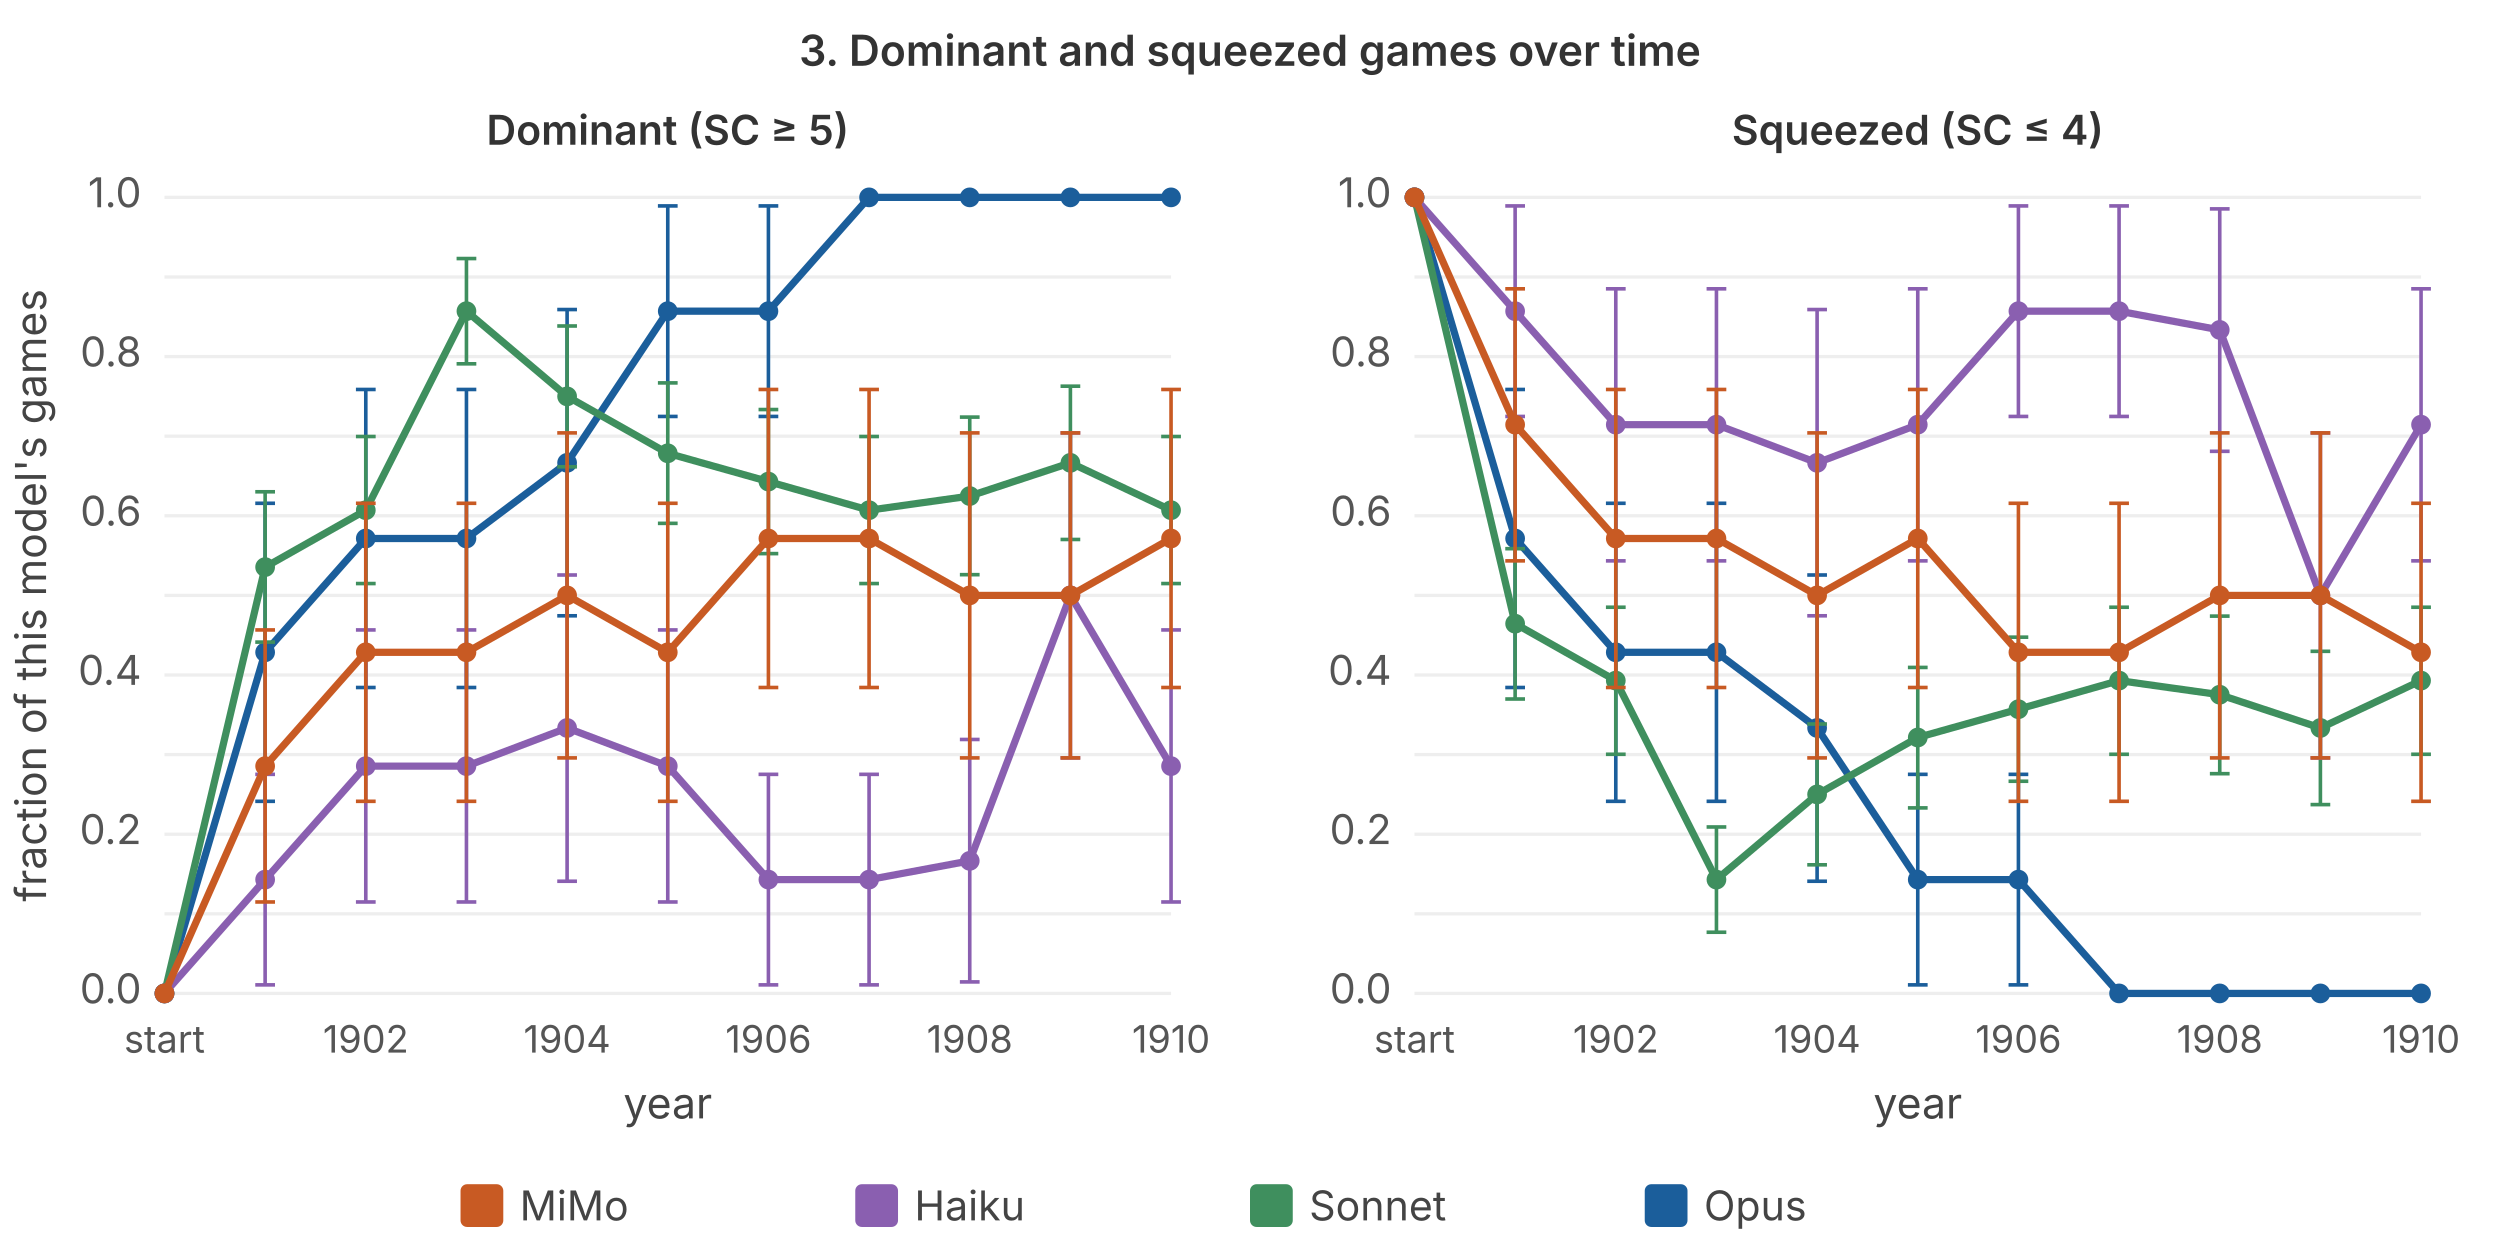
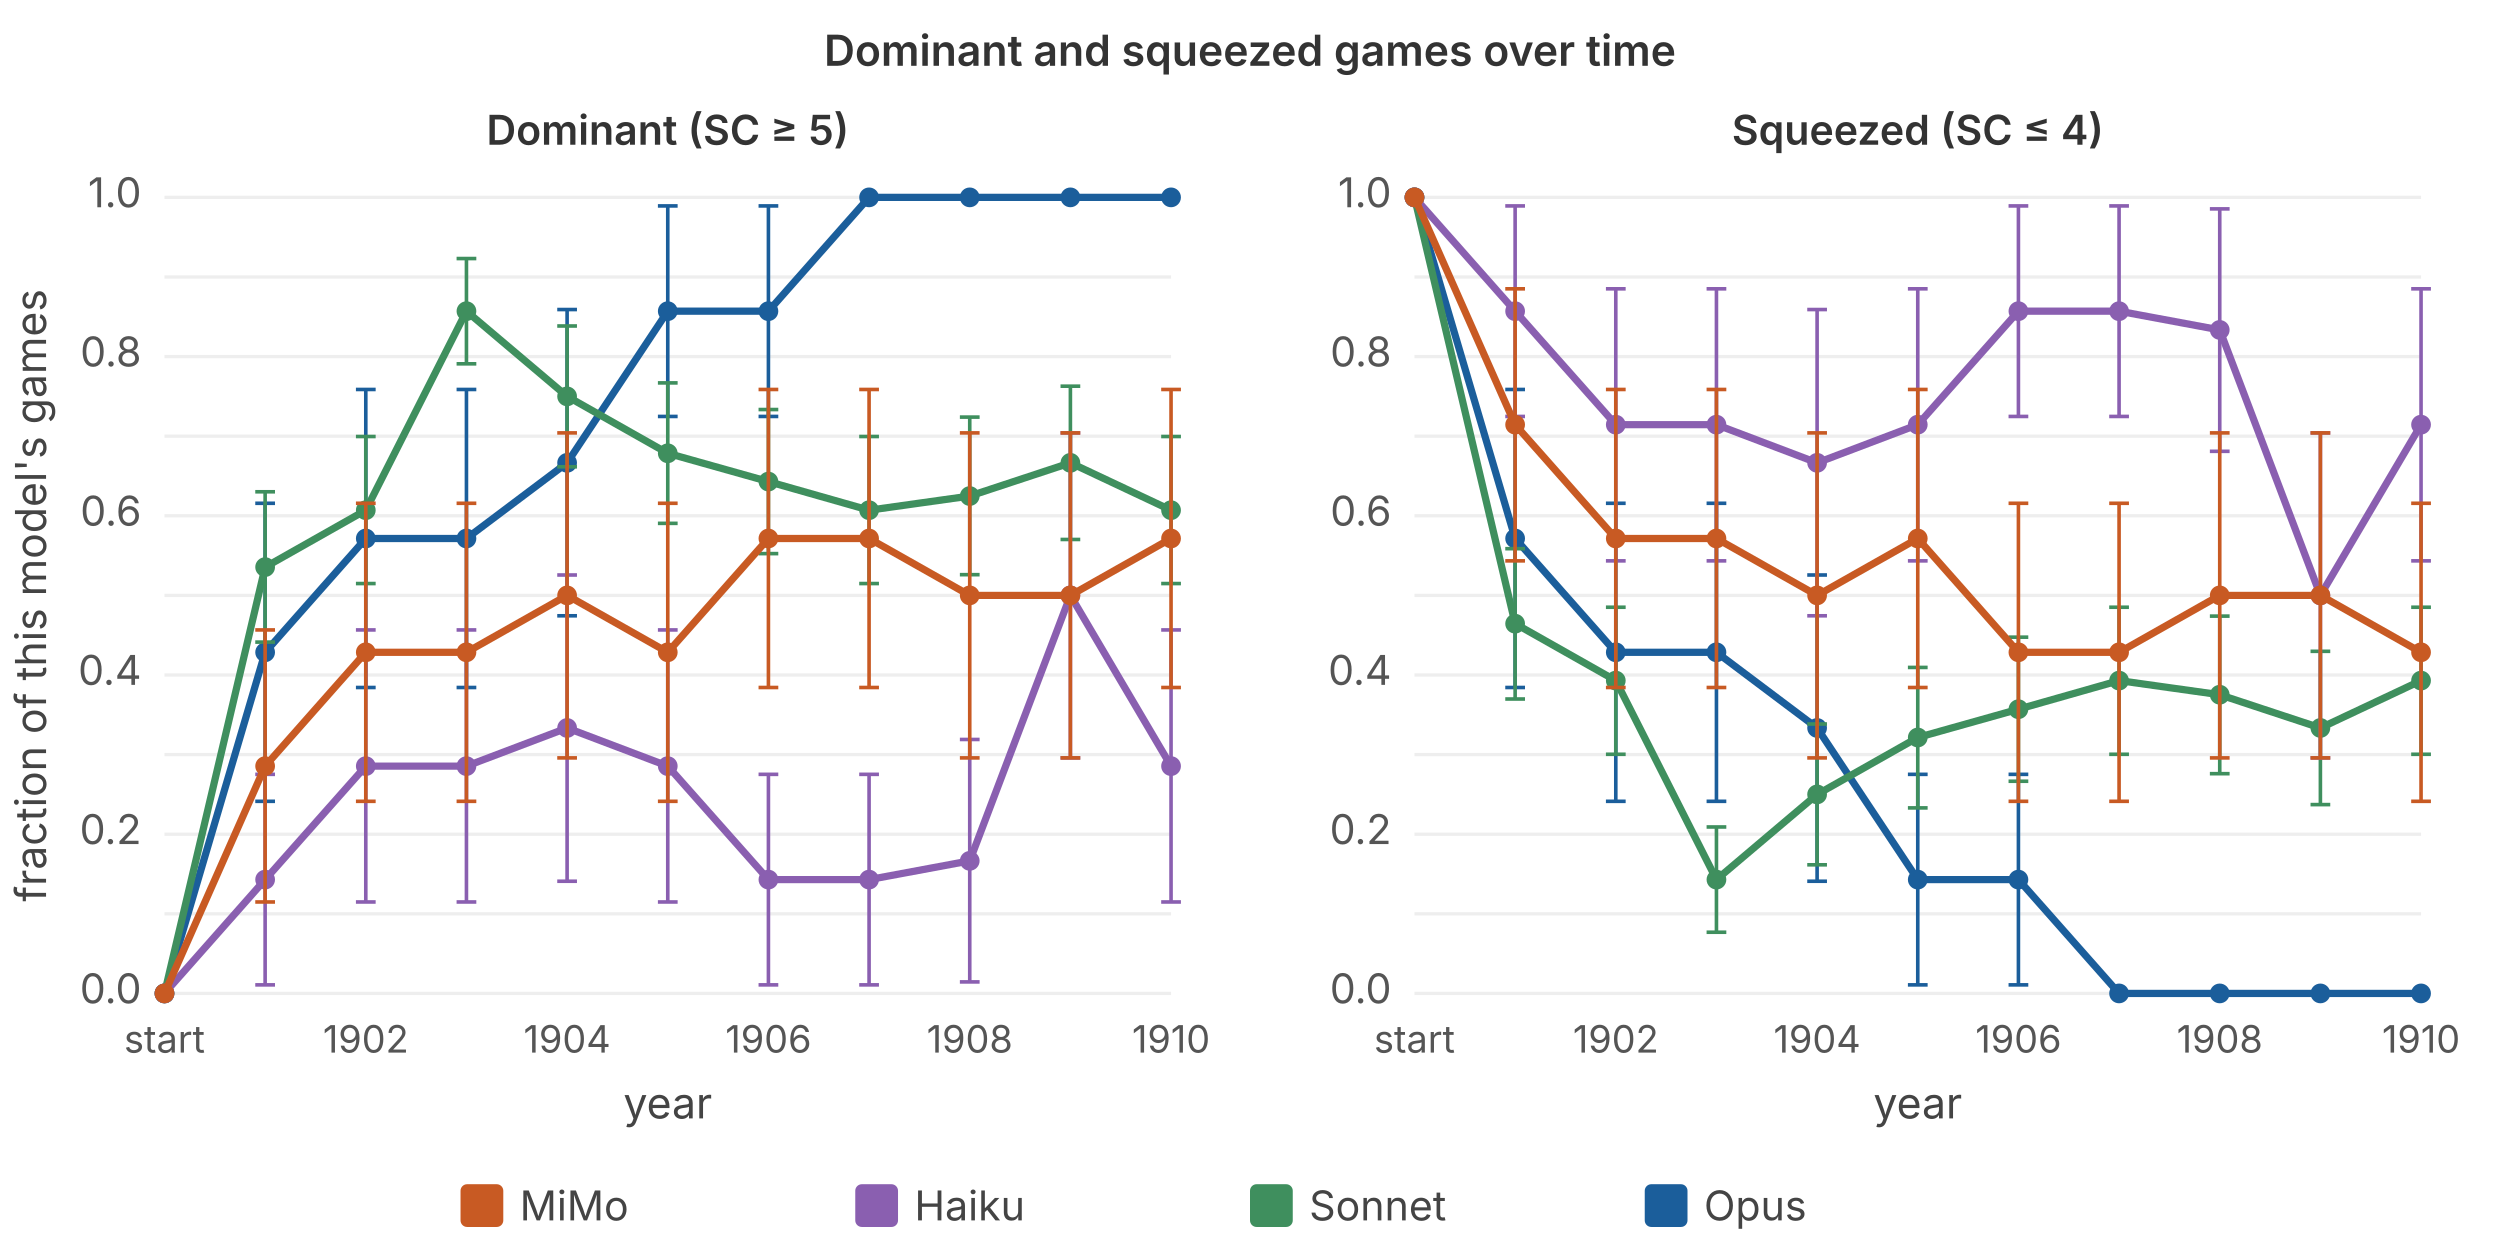
<svg xmlns="http://www.w3.org/2000/svg" viewBox="0 0 760 380" font-family="-apple-system, system-ui, sans-serif" width="760" height="380">
-   <text x="380" y="20" text-anchor="middle" font-size="13" font-weight="600" fill="#333">3. Dominant and squeezed games over time</text>
+   <text x="380" y="20" text-anchor="middle" font-size="13" font-weight="600" fill="#333">Dominant and squeezed games over time</text>
  <text x="14" y="181" font-size="13" fill="#444" transform="rotate(-90 14 181)" text-anchor="middle">fraction of this model's games</text>
  <text x="203" y="44" text-anchor="middle" font-size="12.5" font-weight="600" fill="#333">Dominant (SC ≥ 5)</text>
  <line x1="50.0" y1="302.0" x2="356.0" y2="302.0" stroke="#eee" stroke-width="1" />
  <text x="43.0" y="305.0" text-anchor="end" font-size="12.5" fill="#555">0.0</text>
  <line x1="50.0" y1="277.8" x2="356.0" y2="277.8" stroke="#eee" stroke-width="1" />
  <line x1="50.0" y1="253.6" x2="356.0" y2="253.6" stroke="#eee" stroke-width="1" />
  <text x="43.0" y="256.6" text-anchor="end" font-size="12.5" fill="#555">0.2</text>
  <line x1="50.0" y1="229.4" x2="356.0" y2="229.4" stroke="#eee" stroke-width="1" />
  <line x1="50.0" y1="205.2" x2="356.0" y2="205.2" stroke="#eee" stroke-width="1" />
  <text x="43.0" y="208.2" text-anchor="end" font-size="12.5" fill="#555">0.4</text>
  <line x1="50.0" y1="181.0" x2="356.0" y2="181.0" stroke="#eee" stroke-width="1" />
  <line x1="50.0" y1="156.8" x2="356.0" y2="156.8" stroke="#eee" stroke-width="1" />
  <text x="43.0" y="159.8" text-anchor="end" font-size="12.5" fill="#555">0.6</text>
  <line x1="50.0" y1="132.6" x2="356.0" y2="132.6" stroke="#eee" stroke-width="1" />
  <line x1="50.0" y1="108.4" x2="356.0" y2="108.4" stroke="#eee" stroke-width="1" />
  <text x="43.0" y="111.4" text-anchor="end" font-size="12.5" fill="#555">0.8</text>
  <line x1="50.0" y1="84.2" x2="356.0" y2="84.2" stroke="#eee" stroke-width="1" />
  <line x1="50.0" y1="60.0" x2="356.0" y2="60.0" stroke="#eee" stroke-width="1" />
  <text x="43.0" y="63.0" text-anchor="end" font-size="12.5" fill="#555">1.0</text>
  <text x="50.0" y="320" text-anchor="middle" font-size="11.5" fill="#555">start</text>
  <text x="111.2" y="320" text-anchor="middle" font-size="11.5" fill="#555">1902</text>
  <text x="172.4" y="320" text-anchor="middle" font-size="11.5" fill="#555">1904</text>
  <text x="233.6" y="320" text-anchor="middle" font-size="11.5" fill="#555">1906</text>
  <text x="294.8" y="320" text-anchor="middle" font-size="11.5" fill="#555">1908</text>
  <text x="356.0" y="320" text-anchor="middle" font-size="11.5" fill="#555">1910</text>
  <text x="203" y="340" text-anchor="middle" font-size="13" fill="#444">year</text>
  <path d="M 50.0 302.0 L 80.6 198.3 L 111.2 163.7 L 141.8 163.7 L 172.4 140.7 L 203.0 94.6 L 233.6 94.6 L 264.2 60.0 L 294.8 60.0 L 325.4 60.0 L 356.0 60.0" fill="none" stroke="#1b5e9b" stroke-width="2.2" />
  <circle cx="50.0" cy="302.0" r="3" fill="#1b5e9b" />
  <line x1="80.6" y1="153.0" x2="80.6" y2="243.6" stroke="#1b5e9b" stroke-width="1.1" />
  <line x1="77.6" y1="153.0" x2="83.6" y2="153.0" stroke="#1b5e9b" stroke-width="1.1" />
  <line x1="77.6" y1="243.6" x2="83.6" y2="243.6" stroke="#1b5e9b" stroke-width="1.1" />
  <circle cx="80.6" cy="198.3" r="3" fill="#1b5e9b" />
  <line x1="111.2" y1="118.4" x2="111.2" y2="209.0" stroke="#1b5e9b" stroke-width="1.1" />
  <line x1="108.2" y1="118.4" x2="114.2" y2="118.4" stroke="#1b5e9b" stroke-width="1.1" />
  <line x1="108.2" y1="209.0" x2="114.2" y2="209.0" stroke="#1b5e9b" stroke-width="1.1" />
  <circle cx="111.2" cy="163.7" r="3" fill="#1b5e9b" />
  <line x1="141.8" y1="118.4" x2="141.8" y2="209.0" stroke="#1b5e9b" stroke-width="1.1" />
  <line x1="138.8" y1="118.4" x2="144.8" y2="118.4" stroke="#1b5e9b" stroke-width="1.1" />
  <line x1="138.8" y1="209.0" x2="144.8" y2="209.0" stroke="#1b5e9b" stroke-width="1.1" />
  <circle cx="141.8" cy="163.7" r="3" fill="#1b5e9b" />
  <line x1="172.4" y1="94.1" x2="172.4" y2="187.2" stroke="#1b5e9b" stroke-width="1.1" />
  <line x1="169.4" y1="94.1" x2="175.4" y2="94.1" stroke="#1b5e9b" stroke-width="1.1" />
  <line x1="169.4" y1="187.2" x2="175.4" y2="187.2" stroke="#1b5e9b" stroke-width="1.1" />
  <circle cx="172.4" cy="140.7" r="3" fill="#1b5e9b" />
  <line x1="203.0" y1="62.6" x2="203.0" y2="126.6" stroke="#1b5e9b" stroke-width="1.1" />
  <line x1="200.0" y1="62.6" x2="206.0" y2="62.6" stroke="#1b5e9b" stroke-width="1.1" />
  <line x1="200.0" y1="126.6" x2="206.0" y2="126.6" stroke="#1b5e9b" stroke-width="1.1" />
  <circle cx="203.0" cy="94.6" r="3" fill="#1b5e9b" />
  <line x1="233.6" y1="62.6" x2="233.6" y2="126.6" stroke="#1b5e9b" stroke-width="1.1" />
  <line x1="230.6" y1="62.6" x2="236.6" y2="62.6" stroke="#1b5e9b" stroke-width="1.1" />
  <line x1="230.6" y1="126.6" x2="236.6" y2="126.6" stroke="#1b5e9b" stroke-width="1.1" />
  <circle cx="233.6" cy="94.6" r="3" fill="#1b5e9b" />
  <circle cx="264.2" cy="60.0" r="3" fill="#1b5e9b" />
  <circle cx="294.8" cy="60.0" r="3" fill="#1b5e9b" />
  <circle cx="325.4" cy="60.0" r="3" fill="#1b5e9b" />
  <circle cx="356.0" cy="60.0" r="3" fill="#1b5e9b" />
  <path d="M 50.0 302.0 L 80.6 172.4 L 111.2 155.1 L 141.8 94.6 L 172.4 120.5 L 203.0 137.8 L 233.6 146.4 L 264.2 155.1 L 294.8 150.8 L 325.4 140.7 L 356.0 155.1" fill="none" stroke="#3f8f5e" stroke-width="2.2" />
  <circle cx="50.0" cy="302.0" r="3" fill="#3f8f5e" />
  <line x1="80.6" y1="149.5" x2="80.6" y2="195.2" stroke="#3f8f5e" stroke-width="1.1" />
  <line x1="77.6" y1="149.5" x2="83.6" y2="149.5" stroke="#3f8f5e" stroke-width="1.1" />
  <line x1="77.6" y1="195.2" x2="83.6" y2="195.2" stroke="#3f8f5e" stroke-width="1.1" />
  <circle cx="80.6" cy="172.4" r="3" fill="#3f8f5e" />
  <line x1="111.2" y1="132.7" x2="111.2" y2="177.4" stroke="#3f8f5e" stroke-width="1.1" />
  <line x1="108.2" y1="132.7" x2="114.2" y2="132.7" stroke="#3f8f5e" stroke-width="1.1" />
  <line x1="108.2" y1="177.4" x2="114.2" y2="177.4" stroke="#3f8f5e" stroke-width="1.1" />
  <circle cx="111.2" cy="155.1" r="3" fill="#3f8f5e" />
  <line x1="141.8" y1="78.6" x2="141.8" y2="110.6" stroke="#3f8f5e" stroke-width="1.1" />
  <line x1="138.8" y1="78.6" x2="144.8" y2="78.6" stroke="#3f8f5e" stroke-width="1.1" />
  <line x1="138.8" y1="110.6" x2="144.8" y2="110.6" stroke="#3f8f5e" stroke-width="1.1" />
  <circle cx="141.8" cy="94.6" r="3" fill="#3f8f5e" />
  <line x1="172.4" y1="99.1" x2="172.4" y2="141.9" stroke="#3f8f5e" stroke-width="1.1" />
  <line x1="169.4" y1="99.1" x2="175.4" y2="99.1" stroke="#3f8f5e" stroke-width="1.1" />
  <line x1="169.4" y1="141.9" x2="175.4" y2="141.9" stroke="#3f8f5e" stroke-width="1.1" />
  <circle cx="172.4" cy="120.5" r="3" fill="#3f8f5e" />
  <line x1="203.0" y1="116.4" x2="203.0" y2="159.1" stroke="#3f8f5e" stroke-width="1.1" />
  <line x1="200.0" y1="116.4" x2="206.0" y2="116.4" stroke="#3f8f5e" stroke-width="1.1" />
  <line x1="200.0" y1="159.1" x2="206.0" y2="159.1" stroke="#3f8f5e" stroke-width="1.1" />
  <circle cx="203.0" cy="137.8" r="3" fill="#3f8f5e" />
  <line x1="233.6" y1="124.5" x2="233.6" y2="168.3" stroke="#3f8f5e" stroke-width="1.1" />
  <line x1="230.6" y1="124.5" x2="236.6" y2="124.5" stroke="#3f8f5e" stroke-width="1.1" />
  <line x1="230.6" y1="168.3" x2="236.6" y2="168.3" stroke="#3f8f5e" stroke-width="1.1" />
  <circle cx="233.6" cy="146.4" r="3" fill="#3f8f5e" />
  <line x1="264.2" y1="132.7" x2="264.2" y2="177.4" stroke="#3f8f5e" stroke-width="1.1" />
  <line x1="261.2" y1="132.7" x2="267.2" y2="132.7" stroke="#3f8f5e" stroke-width="1.1" />
  <line x1="261.2" y1="177.4" x2="267.2" y2="177.4" stroke="#3f8f5e" stroke-width="1.1" />
  <circle cx="264.2" cy="155.1" r="3" fill="#3f8f5e" />
  <line x1="294.8" y1="126.8" x2="294.8" y2="174.7" stroke="#3f8f5e" stroke-width="1.1" />
  <line x1="291.8" y1="126.8" x2="297.8" y2="126.8" stroke="#3f8f5e" stroke-width="1.1" />
  <line x1="291.8" y1="174.7" x2="297.8" y2="174.7" stroke="#3f8f5e" stroke-width="1.1" />
  <circle cx="294.8" cy="150.8" r="3" fill="#3f8f5e" />
  <line x1="325.4" y1="117.4" x2="325.4" y2="164.0" stroke="#3f8f5e" stroke-width="1.1" />
  <line x1="322.4" y1="117.4" x2="328.4" y2="117.4" stroke="#3f8f5e" stroke-width="1.1" />
  <line x1="322.4" y1="164.0" x2="328.4" y2="164.0" stroke="#3f8f5e" stroke-width="1.1" />
  <circle cx="325.4" cy="140.7" r="3" fill="#3f8f5e" />
  <line x1="356.0" y1="132.7" x2="356.0" y2="177.4" stroke="#3f8f5e" stroke-width="1.1" />
  <line x1="353.0" y1="132.7" x2="359.0" y2="132.7" stroke="#3f8f5e" stroke-width="1.1" />
  <line x1="353.0" y1="177.4" x2="359.0" y2="177.4" stroke="#3f8f5e" stroke-width="1.1" />
  <circle cx="356.0" cy="155.1" r="3" fill="#3f8f5e" />
  <path d="M 50.0 302.0 L 80.6 267.4 L 111.2 232.9 L 141.8 232.9 L 172.4 221.3 L 203.0 232.9 L 233.6 267.4 L 264.2 267.4 L 294.8 261.7 L 325.4 181.0 L 356.0 232.9" fill="none" stroke="#8a5fb0" stroke-width="2.2" />
  <circle cx="50.0" cy="302.0" r="3" fill="#8a5fb0" />
  <line x1="80.6" y1="235.4" x2="80.6" y2="299.4" stroke="#8a5fb0" stroke-width="1.1" />
  <line x1="77.6" y1="235.4" x2="83.6" y2="235.4" stroke="#8a5fb0" stroke-width="1.1" />
  <line x1="77.6" y1="299.4" x2="83.6" y2="299.4" stroke="#8a5fb0" stroke-width="1.1" />
  <circle cx="80.6" cy="267.4" r="3" fill="#8a5fb0" />
  <line x1="111.2" y1="191.5" x2="111.2" y2="274.2" stroke="#8a5fb0" stroke-width="1.1" />
  <line x1="108.2" y1="191.5" x2="114.2" y2="191.5" stroke="#8a5fb0" stroke-width="1.1" />
  <line x1="108.2" y1="274.2" x2="114.2" y2="274.2" stroke="#8a5fb0" stroke-width="1.1" />
  <circle cx="111.2" cy="232.9" r="3" fill="#8a5fb0" />
  <line x1="141.8" y1="191.5" x2="141.8" y2="274.2" stroke="#8a5fb0" stroke-width="1.1" />
  <line x1="138.8" y1="191.5" x2="144.8" y2="191.5" stroke="#8a5fb0" stroke-width="1.1" />
  <line x1="138.8" y1="274.2" x2="144.8" y2="274.2" stroke="#8a5fb0" stroke-width="1.1" />
  <circle cx="141.8" cy="232.9" r="3" fill="#8a5fb0" />
  <line x1="172.4" y1="174.8" x2="172.4" y2="267.9" stroke="#8a5fb0" stroke-width="1.1" />
  <line x1="169.4" y1="174.8" x2="175.4" y2="174.8" stroke="#8a5fb0" stroke-width="1.1" />
  <line x1="169.4" y1="267.9" x2="175.4" y2="267.9" stroke="#8a5fb0" stroke-width="1.1" />
  <circle cx="172.4" cy="221.3" r="3" fill="#8a5fb0" />
  <line x1="203.0" y1="191.5" x2="203.0" y2="274.2" stroke="#8a5fb0" stroke-width="1.1" />
  <line x1="200.0" y1="191.5" x2="206.0" y2="191.5" stroke="#8a5fb0" stroke-width="1.1" />
  <line x1="200.0" y1="274.2" x2="206.0" y2="274.2" stroke="#8a5fb0" stroke-width="1.1" />
  <circle cx="203.0" cy="232.9" r="3" fill="#8a5fb0" />
  <line x1="233.6" y1="235.4" x2="233.6" y2="299.4" stroke="#8a5fb0" stroke-width="1.1" />
  <line x1="230.6" y1="235.4" x2="236.6" y2="235.4" stroke="#8a5fb0" stroke-width="1.1" />
  <line x1="230.6" y1="299.4" x2="236.6" y2="299.4" stroke="#8a5fb0" stroke-width="1.1" />
  <circle cx="233.6" cy="267.4" r="3" fill="#8a5fb0" />
  <line x1="264.2" y1="235.4" x2="264.2" y2="299.4" stroke="#8a5fb0" stroke-width="1.1" />
  <line x1="261.2" y1="235.4" x2="267.2" y2="235.4" stroke="#8a5fb0" stroke-width="1.1" />
  <line x1="261.2" y1="299.4" x2="267.2" y2="299.4" stroke="#8a5fb0" stroke-width="1.1" />
  <circle cx="264.2" cy="267.4" r="3" fill="#8a5fb0" />
  <line x1="294.8" y1="224.8" x2="294.8" y2="298.5" stroke="#8a5fb0" stroke-width="1.1" />
  <line x1="291.8" y1="224.8" x2="297.8" y2="224.8" stroke="#8a5fb0" stroke-width="1.1" />
  <line x1="291.8" y1="298.5" x2="297.8" y2="298.5" stroke="#8a5fb0" stroke-width="1.1" />
  <circle cx="294.8" cy="261.7" r="3" fill="#8a5fb0" />
  <line x1="325.4" y1="131.6" x2="325.4" y2="230.4" stroke="#8a5fb0" stroke-width="1.1" />
  <line x1="322.4" y1="131.6" x2="328.4" y2="131.6" stroke="#8a5fb0" stroke-width="1.1" />
  <line x1="322.4" y1="230.4" x2="328.4" y2="230.4" stroke="#8a5fb0" stroke-width="1.1" />
  <circle cx="325.4" cy="181.0" r="3" fill="#8a5fb0" />
  <line x1="356.0" y1="191.5" x2="356.0" y2="274.2" stroke="#8a5fb0" stroke-width="1.1" />
  <line x1="353.0" y1="191.5" x2="359.0" y2="191.5" stroke="#8a5fb0" stroke-width="1.1" />
  <line x1="353.0" y1="274.2" x2="359.0" y2="274.2" stroke="#8a5fb0" stroke-width="1.1" />
  <circle cx="356.0" cy="232.9" r="3" fill="#8a5fb0" />
  <path d="M 50.0 302.0 L 80.6 232.9 L 111.2 198.3 L 141.8 198.3 L 172.4 181.0 L 203.0 198.3 L 233.6 163.7 L 264.2 163.7 L 294.8 181.0 L 325.4 181.0 L 356.0 163.7" fill="none" stroke="#c85a23" stroke-width="2.2" />
  <circle cx="50.0" cy="302.0" r="3" fill="#c85a23" />
  <line x1="80.6" y1="191.5" x2="80.6" y2="274.2" stroke="#c85a23" stroke-width="1.1" />
  <line x1="77.6" y1="191.5" x2="83.6" y2="191.5" stroke="#c85a23" stroke-width="1.1" />
  <line x1="77.6" y1="274.2" x2="83.6" y2="274.2" stroke="#c85a23" stroke-width="1.1" />
  <circle cx="80.6" cy="232.9" r="3" fill="#c85a23" />
  <line x1="111.2" y1="153.0" x2="111.2" y2="243.6" stroke="#c85a23" stroke-width="1.1" />
  <line x1="108.2" y1="153.0" x2="114.2" y2="153.0" stroke="#c85a23" stroke-width="1.1" />
  <line x1="108.2" y1="243.6" x2="114.2" y2="243.6" stroke="#c85a23" stroke-width="1.1" />
  <circle cx="111.2" cy="198.3" r="3" fill="#c85a23" />
  <line x1="141.8" y1="153.0" x2="141.8" y2="243.6" stroke="#c85a23" stroke-width="1.1" />
  <line x1="138.8" y1="153.0" x2="144.8" y2="153.0" stroke="#c85a23" stroke-width="1.1" />
  <line x1="138.8" y1="243.6" x2="144.8" y2="243.6" stroke="#c85a23" stroke-width="1.1" />
  <circle cx="141.8" cy="198.3" r="3" fill="#c85a23" />
  <line x1="172.4" y1="131.6" x2="172.4" y2="230.4" stroke="#c85a23" stroke-width="1.1" />
  <line x1="169.4" y1="131.6" x2="175.4" y2="131.6" stroke="#c85a23" stroke-width="1.1" />
  <line x1="169.4" y1="230.4" x2="175.4" y2="230.4" stroke="#c85a23" stroke-width="1.1" />
  <circle cx="172.4" cy="181.0" r="3" fill="#c85a23" />
  <line x1="203.0" y1="153.0" x2="203.0" y2="243.6" stroke="#c85a23" stroke-width="1.1" />
  <line x1="200.0" y1="153.0" x2="206.0" y2="153.0" stroke="#c85a23" stroke-width="1.1" />
  <line x1="200.0" y1="243.6" x2="206.0" y2="243.6" stroke="#c85a23" stroke-width="1.1" />
  <circle cx="203.0" cy="198.3" r="3" fill="#c85a23" />
  <line x1="233.6" y1="118.4" x2="233.6" y2="209.0" stroke="#c85a23" stroke-width="1.1" />
  <line x1="230.6" y1="118.4" x2="236.6" y2="118.4" stroke="#c85a23" stroke-width="1.1" />
  <line x1="230.6" y1="209.0" x2="236.6" y2="209.0" stroke="#c85a23" stroke-width="1.1" />
  <circle cx="233.6" cy="163.7" r="3" fill="#c85a23" />
  <line x1="264.2" y1="118.4" x2="264.2" y2="209.0" stroke="#c85a23" stroke-width="1.1" />
  <line x1="261.2" y1="118.4" x2="267.2" y2="118.4" stroke="#c85a23" stroke-width="1.1" />
  <line x1="261.2" y1="209.0" x2="267.2" y2="209.0" stroke="#c85a23" stroke-width="1.1" />
  <circle cx="264.2" cy="163.7" r="3" fill="#c85a23" />
  <line x1="294.8" y1="131.6" x2="294.8" y2="230.4" stroke="#c85a23" stroke-width="1.1" />
  <line x1="291.8" y1="131.6" x2="297.8" y2="131.6" stroke="#c85a23" stroke-width="1.1" />
  <line x1="291.8" y1="230.4" x2="297.8" y2="230.4" stroke="#c85a23" stroke-width="1.1" />
  <circle cx="294.8" cy="181.0" r="3" fill="#c85a23" />
  <line x1="325.4" y1="131.6" x2="325.4" y2="230.4" stroke="#c85a23" stroke-width="1.1" />
  <line x1="322.4" y1="131.6" x2="328.4" y2="131.6" stroke="#c85a23" stroke-width="1.1" />
  <line x1="322.4" y1="230.4" x2="328.4" y2="230.4" stroke="#c85a23" stroke-width="1.1" />
  <circle cx="325.4" cy="181.0" r="3" fill="#c85a23" />
  <line x1="356.0" y1="118.4" x2="356.0" y2="209.0" stroke="#c85a23" stroke-width="1.1" />
  <line x1="353.0" y1="118.4" x2="359.0" y2="118.4" stroke="#c85a23" stroke-width="1.1" />
  <line x1="353.0" y1="209.0" x2="359.0" y2="209.0" stroke="#c85a23" stroke-width="1.1" />
  <circle cx="356.0" cy="163.7" r="3" fill="#c85a23" />
  <text x="583" y="44" text-anchor="middle" font-size="12.5" font-weight="600" fill="#333">Squeezed (SC ≤ 4)</text>
  <line x1="430.0" y1="302.0" x2="736.0" y2="302.0" stroke="#eee" stroke-width="1" />
  <text x="423.0" y="305.0" text-anchor="end" font-size="12.5" fill="#555">0.0</text>
  <line x1="430.0" y1="277.8" x2="736.0" y2="277.8" stroke="#eee" stroke-width="1" />
  <line x1="430.0" y1="253.6" x2="736.0" y2="253.6" stroke="#eee" stroke-width="1" />
  <text x="423.0" y="256.6" text-anchor="end" font-size="12.5" fill="#555">0.2</text>
  <line x1="430.0" y1="229.4" x2="736.0" y2="229.4" stroke="#eee" stroke-width="1" />
  <line x1="430.0" y1="205.2" x2="736.0" y2="205.2" stroke="#eee" stroke-width="1" />
  <text x="423.0" y="208.2" text-anchor="end" font-size="12.5" fill="#555">0.4</text>
  <line x1="430.0" y1="181.0" x2="736.0" y2="181.0" stroke="#eee" stroke-width="1" />
  <line x1="430.0" y1="156.8" x2="736.0" y2="156.8" stroke="#eee" stroke-width="1" />
  <text x="423.0" y="159.8" text-anchor="end" font-size="12.5" fill="#555">0.6</text>
  <line x1="430.0" y1="132.6" x2="736.0" y2="132.6" stroke="#eee" stroke-width="1" />
  <line x1="430.0" y1="108.4" x2="736.0" y2="108.4" stroke="#eee" stroke-width="1" />
  <text x="423.0" y="111.4" text-anchor="end" font-size="12.5" fill="#555">0.8</text>
  <line x1="430.0" y1="84.2" x2="736.0" y2="84.2" stroke="#eee" stroke-width="1" />
  <line x1="430.0" y1="60.0" x2="736.0" y2="60.0" stroke="#eee" stroke-width="1" />
  <text x="423.0" y="63.0" text-anchor="end" font-size="12.5" fill="#555">1.0</text>
  <text x="430.0" y="320" text-anchor="middle" font-size="11.5" fill="#555">start</text>
  <text x="491.2" y="320" text-anchor="middle" font-size="11.5" fill="#555">1902</text>
  <text x="552.4" y="320" text-anchor="middle" font-size="11.5" fill="#555">1904</text>
  <text x="613.6" y="320" text-anchor="middle" font-size="11.5" fill="#555">1906</text>
  <text x="674.8" y="320" text-anchor="middle" font-size="11.5" fill="#555">1908</text>
  <text x="736.0" y="320" text-anchor="middle" font-size="11.5" fill="#555">1910</text>
  <text x="583" y="340" text-anchor="middle" font-size="13" fill="#444">year</text>
  <path d="M 430.0 60.0 L 460.6 163.7 L 491.2 198.3 L 521.8 198.3 L 552.4 221.3 L 583.0 267.4 L 613.6 267.4 L 644.2 302.0 L 674.8 302.0 L 705.4 302.0 L 736.0 302.0" fill="none" stroke="#1b5e9b" stroke-width="2.2" />
  <circle cx="430.0" cy="60.0" r="3" fill="#1b5e9b" />
  <line x1="460.6" y1="118.4" x2="460.6" y2="209.0" stroke="#1b5e9b" stroke-width="1.1" />
  <line x1="457.6" y1="118.4" x2="463.6" y2="118.4" stroke="#1b5e9b" stroke-width="1.1" />
  <line x1="457.6" y1="209.0" x2="463.6" y2="209.0" stroke="#1b5e9b" stroke-width="1.1" />
  <circle cx="460.6" cy="163.7" r="3" fill="#1b5e9b" />
  <line x1="491.2" y1="153.0" x2="491.2" y2="243.6" stroke="#1b5e9b" stroke-width="1.1" />
  <line x1="488.2" y1="153.0" x2="494.2" y2="153.0" stroke="#1b5e9b" stroke-width="1.1" />
  <line x1="488.2" y1="243.6" x2="494.2" y2="243.6" stroke="#1b5e9b" stroke-width="1.1" />
  <circle cx="491.2" cy="198.3" r="3" fill="#1b5e9b" />
  <line x1="521.8" y1="153.0" x2="521.8" y2="243.6" stroke="#1b5e9b" stroke-width="1.1" />
  <line x1="518.8" y1="153.0" x2="524.8" y2="153.0" stroke="#1b5e9b" stroke-width="1.1" />
  <line x1="518.8" y1="243.6" x2="524.8" y2="243.6" stroke="#1b5e9b" stroke-width="1.1" />
  <circle cx="521.8" cy="198.3" r="3" fill="#1b5e9b" />
  <line x1="552.4" y1="174.8" x2="552.4" y2="267.9" stroke="#1b5e9b" stroke-width="1.1" />
  <line x1="549.4" y1="174.8" x2="555.4" y2="174.8" stroke="#1b5e9b" stroke-width="1.1" />
  <line x1="549.4" y1="267.9" x2="555.4" y2="267.9" stroke="#1b5e9b" stroke-width="1.1" />
  <circle cx="552.4" cy="221.3" r="3" fill="#1b5e9b" />
  <line x1="583.0" y1="235.4" x2="583.0" y2="299.4" stroke="#1b5e9b" stroke-width="1.1" />
  <line x1="580.0" y1="235.4" x2="586.0" y2="235.4" stroke="#1b5e9b" stroke-width="1.1" />
  <line x1="580.0" y1="299.4" x2="586.0" y2="299.4" stroke="#1b5e9b" stroke-width="1.1" />
  <circle cx="583.0" cy="267.4" r="3" fill="#1b5e9b" />
  <line x1="613.6" y1="235.4" x2="613.6" y2="299.4" stroke="#1b5e9b" stroke-width="1.1" />
  <line x1="610.6" y1="235.4" x2="616.6" y2="235.4" stroke="#1b5e9b" stroke-width="1.1" />
  <line x1="610.6" y1="299.4" x2="616.6" y2="299.4" stroke="#1b5e9b" stroke-width="1.1" />
  <circle cx="613.6" cy="267.4" r="3" fill="#1b5e9b" />
  <circle cx="644.2" cy="302.0" r="3" fill="#1b5e9b" />
  <circle cx="674.8" cy="302.0" r="3" fill="#1b5e9b" />
  <circle cx="705.4" cy="302.0" r="3" fill="#1b5e9b" />
  <circle cx="736.0" cy="302.0" r="3" fill="#1b5e9b" />
  <path d="M 430.0 60.0 L 460.6 189.6 L 491.2 206.9 L 521.8 267.4 L 552.4 241.5 L 583.0 224.2 L 613.6 215.6 L 644.2 206.9 L 674.8 211.2 L 705.4 221.3 L 736.0 206.9" fill="none" stroke="#3f8f5e" stroke-width="2.2" />
  <circle cx="430.0" cy="60.0" r="3" fill="#3f8f5e" />
  <line x1="460.6" y1="166.8" x2="460.6" y2="212.5" stroke="#3f8f5e" stroke-width="1.1" />
  <line x1="457.6" y1="166.8" x2="463.6" y2="166.8" stroke="#3f8f5e" stroke-width="1.1" />
  <line x1="457.6" y1="212.5" x2="463.6" y2="212.5" stroke="#3f8f5e" stroke-width="1.1" />
  <circle cx="460.6" cy="189.6" r="3" fill="#3f8f5e" />
  <line x1="491.2" y1="184.6" x2="491.2" y2="229.3" stroke="#3f8f5e" stroke-width="1.1" />
  <line x1="488.2" y1="184.6" x2="494.2" y2="184.6" stroke="#3f8f5e" stroke-width="1.1" />
  <line x1="488.2" y1="229.3" x2="494.2" y2="229.3" stroke="#3f8f5e" stroke-width="1.1" />
  <circle cx="491.2" cy="206.9" r="3" fill="#3f8f5e" />
  <line x1="521.8" y1="251.4" x2="521.8" y2="283.4" stroke="#3f8f5e" stroke-width="1.1" />
  <line x1="518.8" y1="251.4" x2="524.8" y2="251.4" stroke="#3f8f5e" stroke-width="1.1" />
  <line x1="518.8" y1="283.4" x2="524.8" y2="283.4" stroke="#3f8f5e" stroke-width="1.1" />
  <circle cx="521.8" cy="267.4" r="3" fill="#3f8f5e" />
  <line x1="552.4" y1="220.1" x2="552.4" y2="262.9" stroke="#3f8f5e" stroke-width="1.1" />
  <line x1="549.4" y1="220.1" x2="555.4" y2="220.1" stroke="#3f8f5e" stroke-width="1.1" />
  <line x1="549.4" y1="262.9" x2="555.4" y2="262.9" stroke="#3f8f5e" stroke-width="1.1" />
  <circle cx="552.4" cy="241.5" r="3" fill="#3f8f5e" />
  <line x1="583.0" y1="202.9" x2="583.0" y2="245.6" stroke="#3f8f5e" stroke-width="1.1" />
  <line x1="580.0" y1="202.9" x2="586.0" y2="202.9" stroke="#3f8f5e" stroke-width="1.1" />
  <line x1="580.0" y1="245.6" x2="586.0" y2="245.6" stroke="#3f8f5e" stroke-width="1.1" />
  <circle cx="583.0" cy="224.2" r="3" fill="#3f8f5e" />
  <line x1="613.6" y1="193.7" x2="613.6" y2="237.5" stroke="#3f8f5e" stroke-width="1.1" />
  <line x1="610.6" y1="193.7" x2="616.6" y2="193.7" stroke="#3f8f5e" stroke-width="1.1" />
  <line x1="610.6" y1="237.5" x2="616.6" y2="237.5" stroke="#3f8f5e" stroke-width="1.1" />
  <circle cx="613.6" cy="215.6" r="3" fill="#3f8f5e" />
  <line x1="644.2" y1="184.6" x2="644.2" y2="229.3" stroke="#3f8f5e" stroke-width="1.1" />
  <line x1="641.2" y1="184.6" x2="647.2" y2="184.6" stroke="#3f8f5e" stroke-width="1.1" />
  <line x1="641.2" y1="229.3" x2="647.2" y2="229.3" stroke="#3f8f5e" stroke-width="1.1" />
  <circle cx="644.2" cy="206.9" r="3" fill="#3f8f5e" />
  <line x1="674.8" y1="187.3" x2="674.8" y2="235.2" stroke="#3f8f5e" stroke-width="1.1" />
  <line x1="671.8" y1="187.3" x2="677.8" y2="187.3" stroke="#3f8f5e" stroke-width="1.1" />
  <line x1="671.8" y1="235.2" x2="677.8" y2="235.2" stroke="#3f8f5e" stroke-width="1.1" />
  <circle cx="674.8" cy="211.2" r="3" fill="#3f8f5e" />
  <line x1="705.4" y1="198.0" x2="705.4" y2="244.6" stroke="#3f8f5e" stroke-width="1.1" />
  <line x1="702.4" y1="198.0" x2="708.4" y2="198.0" stroke="#3f8f5e" stroke-width="1.1" />
  <line x1="702.4" y1="244.6" x2="708.4" y2="244.6" stroke="#3f8f5e" stroke-width="1.1" />
  <circle cx="705.4" cy="221.3" r="3" fill="#3f8f5e" />
  <line x1="736.0" y1="184.6" x2="736.0" y2="229.3" stroke="#3f8f5e" stroke-width="1.1" />
  <line x1="733.0" y1="184.6" x2="739.0" y2="184.6" stroke="#3f8f5e" stroke-width="1.1" />
  <line x1="733.0" y1="229.3" x2="739.0" y2="229.3" stroke="#3f8f5e" stroke-width="1.1" />
  <circle cx="736.0" cy="206.9" r="3" fill="#3f8f5e" />
  <path d="M 430.0 60.0 L 460.6 94.6 L 491.2 129.1 L 521.8 129.1 L 552.4 140.7 L 583.0 129.1 L 613.6 94.6 L 644.2 94.6 L 674.8 100.3 L 705.4 181.0 L 736.0 129.1" fill="none" stroke="#8a5fb0" stroke-width="2.2" />
  <circle cx="430.0" cy="60.0" r="3" fill="#8a5fb0" />
  <line x1="460.6" y1="62.6" x2="460.6" y2="126.6" stroke="#8a5fb0" stroke-width="1.1" />
  <line x1="457.6" y1="62.6" x2="463.6" y2="62.6" stroke="#8a5fb0" stroke-width="1.1" />
  <line x1="457.6" y1="126.6" x2="463.6" y2="126.6" stroke="#8a5fb0" stroke-width="1.1" />
  <circle cx="460.6" cy="94.6" r="3" fill="#8a5fb0" />
  <line x1="491.2" y1="87.8" x2="491.2" y2="170.5" stroke="#8a5fb0" stroke-width="1.1" />
  <line x1="488.2" y1="87.8" x2="494.2" y2="87.8" stroke="#8a5fb0" stroke-width="1.1" />
  <line x1="488.2" y1="170.5" x2="494.2" y2="170.5" stroke="#8a5fb0" stroke-width="1.1" />
  <circle cx="491.2" cy="129.1" r="3" fill="#8a5fb0" />
  <line x1="521.8" y1="87.8" x2="521.8" y2="170.5" stroke="#8a5fb0" stroke-width="1.1" />
  <line x1="518.8" y1="87.8" x2="524.8" y2="87.8" stroke="#8a5fb0" stroke-width="1.1" />
  <line x1="518.8" y1="170.5" x2="524.8" y2="170.5" stroke="#8a5fb0" stroke-width="1.1" />
  <circle cx="521.8" cy="129.1" r="3" fill="#8a5fb0" />
  <line x1="552.4" y1="94.1" x2="552.4" y2="187.2" stroke="#8a5fb0" stroke-width="1.1" />
  <line x1="549.4" y1="94.1" x2="555.4" y2="94.1" stroke="#8a5fb0" stroke-width="1.1" />
  <line x1="549.4" y1="187.2" x2="555.4" y2="187.2" stroke="#8a5fb0" stroke-width="1.1" />
  <circle cx="552.4" cy="140.7" r="3" fill="#8a5fb0" />
  <line x1="583.0" y1="87.8" x2="583.0" y2="170.5" stroke="#8a5fb0" stroke-width="1.1" />
  <line x1="580.0" y1="87.8" x2="586.0" y2="87.8" stroke="#8a5fb0" stroke-width="1.1" />
  <line x1="580.0" y1="170.5" x2="586.0" y2="170.5" stroke="#8a5fb0" stroke-width="1.1" />
  <circle cx="583.0" cy="129.1" r="3" fill="#8a5fb0" />
  <line x1="613.6" y1="62.6" x2="613.6" y2="126.6" stroke="#8a5fb0" stroke-width="1.1" />
  <line x1="610.6" y1="62.6" x2="616.6" y2="62.6" stroke="#8a5fb0" stroke-width="1.1" />
  <line x1="610.6" y1="126.6" x2="616.6" y2="126.6" stroke="#8a5fb0" stroke-width="1.1" />
  <circle cx="613.6" cy="94.6" r="3" fill="#8a5fb0" />
  <line x1="644.2" y1="62.6" x2="644.2" y2="126.6" stroke="#8a5fb0" stroke-width="1.1" />
  <line x1="641.2" y1="62.6" x2="647.2" y2="62.6" stroke="#8a5fb0" stroke-width="1.1" />
  <line x1="641.2" y1="126.6" x2="647.2" y2="126.6" stroke="#8a5fb0" stroke-width="1.1" />
  <circle cx="644.2" cy="94.6" r="3" fill="#8a5fb0" />
  <line x1="674.8" y1="63.5" x2="674.8" y2="137.2" stroke="#8a5fb0" stroke-width="1.1" />
  <line x1="671.8" y1="63.5" x2="677.8" y2="63.5" stroke="#8a5fb0" stroke-width="1.1" />
  <line x1="671.8" y1="137.2" x2="677.8" y2="137.2" stroke="#8a5fb0" stroke-width="1.1" />
  <circle cx="674.8" cy="100.3" r="3" fill="#8a5fb0" />
  <line x1="705.4" y1="131.6" x2="705.4" y2="230.4" stroke="#8a5fb0" stroke-width="1.1" />
  <line x1="702.4" y1="131.6" x2="708.4" y2="131.6" stroke="#8a5fb0" stroke-width="1.1" />
  <line x1="702.4" y1="230.4" x2="708.4" y2="230.4" stroke="#8a5fb0" stroke-width="1.1" />
  <circle cx="705.4" cy="181.0" r="3" fill="#8a5fb0" />
  <line x1="736.0" y1="87.8" x2="736.0" y2="170.5" stroke="#8a5fb0" stroke-width="1.1" />
  <line x1="733.0" y1="87.8" x2="739.0" y2="87.8" stroke="#8a5fb0" stroke-width="1.1" />
  <line x1="733.0" y1="170.5" x2="739.0" y2="170.5" stroke="#8a5fb0" stroke-width="1.1" />
  <circle cx="736.0" cy="129.1" r="3" fill="#8a5fb0" />
  <path d="M 430.0 60.0 L 460.6 129.1 L 491.2 163.7 L 521.8 163.7 L 552.4 181.0 L 583.0 163.7 L 613.6 198.3 L 644.2 198.3 L 674.8 181.0 L 705.4 181.0 L 736.0 198.3" fill="none" stroke="#c85a23" stroke-width="2.2" />
  <circle cx="430.0" cy="60.0" r="3" fill="#c85a23" />
  <line x1="460.6" y1="87.8" x2="460.6" y2="170.5" stroke="#c85a23" stroke-width="1.1" />
  <line x1="457.6" y1="87.8" x2="463.6" y2="87.8" stroke="#c85a23" stroke-width="1.1" />
  <line x1="457.6" y1="170.5" x2="463.6" y2="170.5" stroke="#c85a23" stroke-width="1.1" />
  <circle cx="460.6" cy="129.1" r="3" fill="#c85a23" />
  <line x1="491.2" y1="118.4" x2="491.2" y2="209.0" stroke="#c85a23" stroke-width="1.1" />
  <line x1="488.2" y1="118.4" x2="494.2" y2="118.4" stroke="#c85a23" stroke-width="1.1" />
  <line x1="488.2" y1="209.0" x2="494.2" y2="209.0" stroke="#c85a23" stroke-width="1.1" />
  <circle cx="491.2" cy="163.7" r="3" fill="#c85a23" />
  <line x1="521.8" y1="118.4" x2="521.8" y2="209.0" stroke="#c85a23" stroke-width="1.1" />
  <line x1="518.8" y1="118.4" x2="524.8" y2="118.4" stroke="#c85a23" stroke-width="1.1" />
  <line x1="518.8" y1="209.0" x2="524.8" y2="209.0" stroke="#c85a23" stroke-width="1.1" />
  <circle cx="521.8" cy="163.7" r="3" fill="#c85a23" />
  <line x1="552.4" y1="131.6" x2="552.4" y2="230.4" stroke="#c85a23" stroke-width="1.1" />
  <line x1="549.4" y1="131.6" x2="555.4" y2="131.6" stroke="#c85a23" stroke-width="1.1" />
  <line x1="549.4" y1="230.4" x2="555.4" y2="230.4" stroke="#c85a23" stroke-width="1.1" />
  <circle cx="552.4" cy="181.0" r="3" fill="#c85a23" />
  <line x1="583.0" y1="118.4" x2="583.0" y2="209.0" stroke="#c85a23" stroke-width="1.1" />
  <line x1="580.0" y1="118.4" x2="586.0" y2="118.4" stroke="#c85a23" stroke-width="1.1" />
  <line x1="580.0" y1="209.0" x2="586.0" y2="209.0" stroke="#c85a23" stroke-width="1.1" />
  <circle cx="583.0" cy="163.7" r="3" fill="#c85a23" />
  <line x1="613.6" y1="153.0" x2="613.6" y2="243.6" stroke="#c85a23" stroke-width="1.1" />
  <line x1="610.6" y1="153.0" x2="616.6" y2="153.0" stroke="#c85a23" stroke-width="1.1" />
  <line x1="610.6" y1="243.6" x2="616.6" y2="243.6" stroke="#c85a23" stroke-width="1.1" />
  <circle cx="613.6" cy="198.3" r="3" fill="#c85a23" />
  <line x1="644.2" y1="153.0" x2="644.2" y2="243.6" stroke="#c85a23" stroke-width="1.1" />
  <line x1="641.2" y1="153.0" x2="647.2" y2="153.0" stroke="#c85a23" stroke-width="1.1" />
  <line x1="641.2" y1="243.6" x2="647.2" y2="243.6" stroke="#c85a23" stroke-width="1.1" />
  <circle cx="644.2" cy="198.3" r="3" fill="#c85a23" />
  <line x1="674.8" y1="131.6" x2="674.8" y2="230.4" stroke="#c85a23" stroke-width="1.1" />
  <line x1="671.8" y1="131.6" x2="677.8" y2="131.6" stroke="#c85a23" stroke-width="1.1" />
  <line x1="671.8" y1="230.4" x2="677.8" y2="230.4" stroke="#c85a23" stroke-width="1.1" />
  <circle cx="674.8" cy="181.0" r="3" fill="#c85a23" />
  <line x1="705.4" y1="131.6" x2="705.4" y2="230.4" stroke="#c85a23" stroke-width="1.1" />
  <line x1="702.4" y1="131.6" x2="708.4" y2="131.6" stroke="#c85a23" stroke-width="1.1" />
  <line x1="702.4" y1="230.4" x2="708.4" y2="230.4" stroke="#c85a23" stroke-width="1.1" />
  <circle cx="705.4" cy="181.0" r="3" fill="#c85a23" />
  <line x1="736.0" y1="153.0" x2="736.0" y2="243.6" stroke="#c85a23" stroke-width="1.1" />
  <line x1="733.0" y1="153.0" x2="739.0" y2="153.0" stroke="#c85a23" stroke-width="1.1" />
  <line x1="733.0" y1="243.6" x2="739.0" y2="243.6" stroke="#c85a23" stroke-width="1.1" />
  <circle cx="736.0" cy="198.3" r="3" fill="#c85a23" />
  <rect x="140" y="360" width="13" height="13" rx="2" fill="#c85a23" />
  <text x="158" y="371" font-size="12.5" fill="#444">MiMo</text>
  <rect x="260" y="360" width="13" height="13" rx="2" fill="#8a5fb0" />
  <text x="278" y="371" font-size="12.5" fill="#444">Haiku</text>
  <rect x="380" y="360" width="13" height="13" rx="2" fill="#3f8f5e" />
  <text x="398" y="371" font-size="12.5" fill="#444">Sonnet</text>
  <rect x="500" y="360" width="13" height="13" rx="2" fill="#1b5e9b" />
  <text x="518" y="371" font-size="12.5" fill="#444">Opus</text>
</svg>
